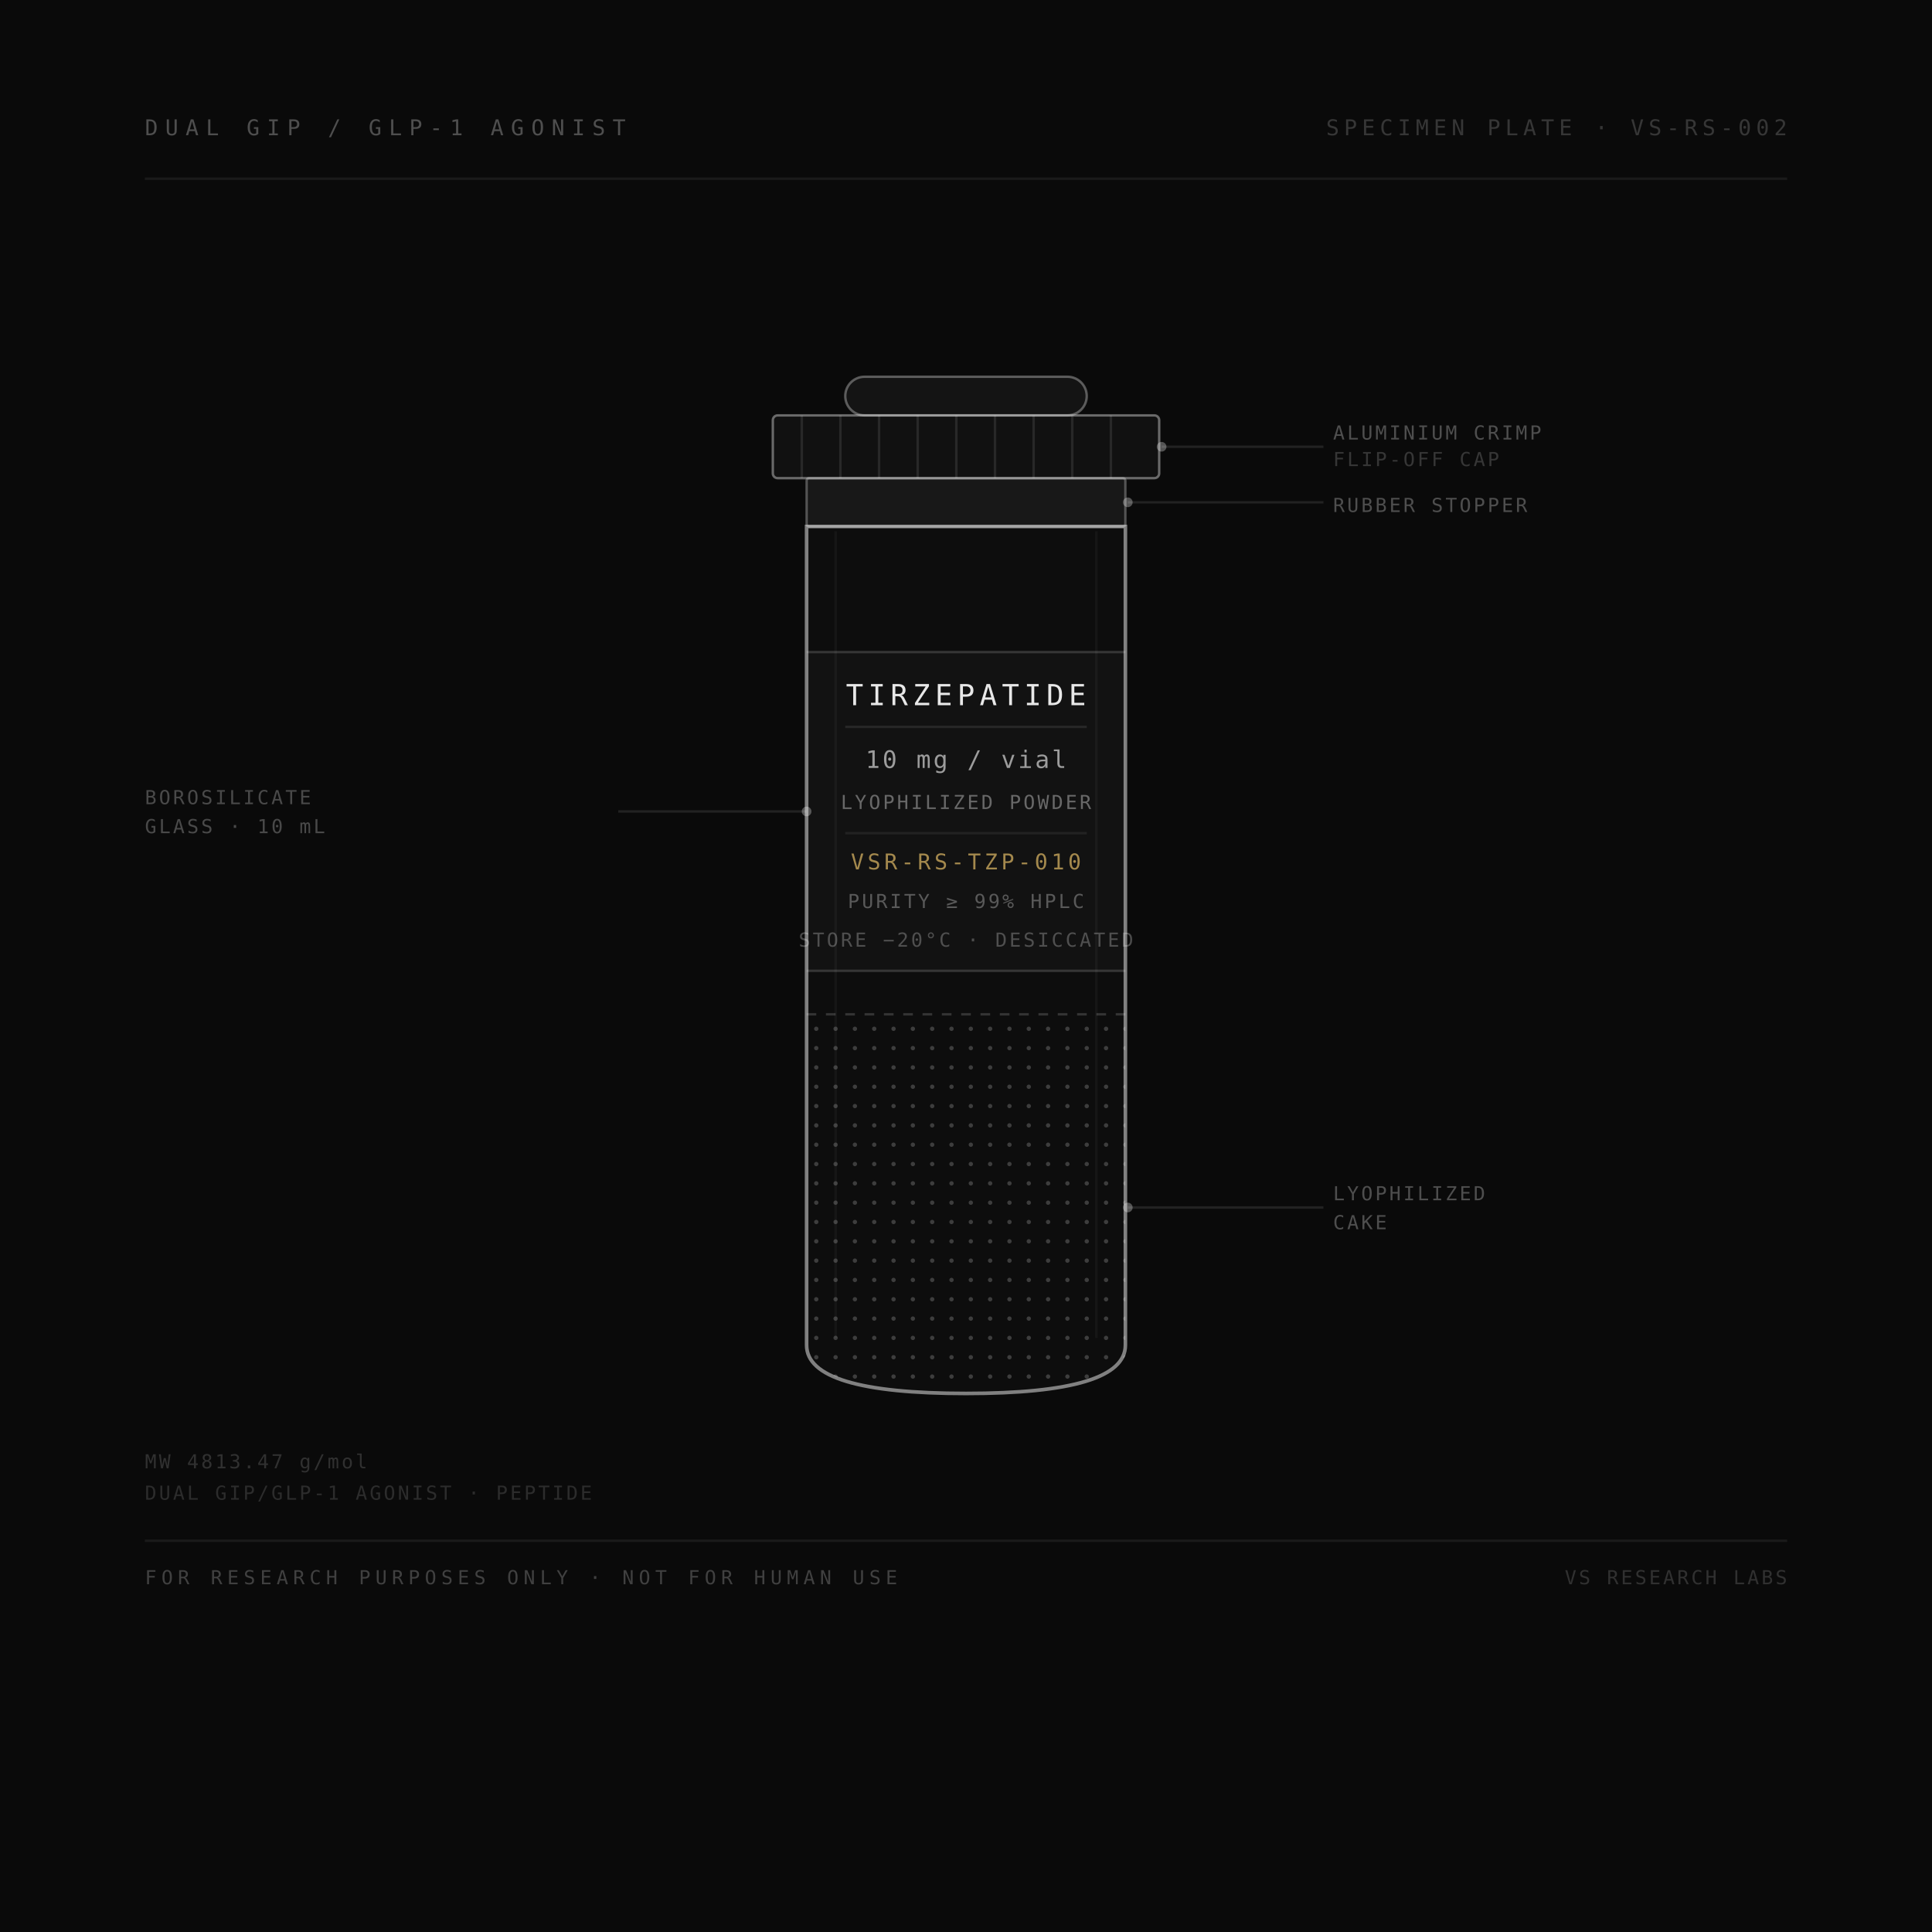
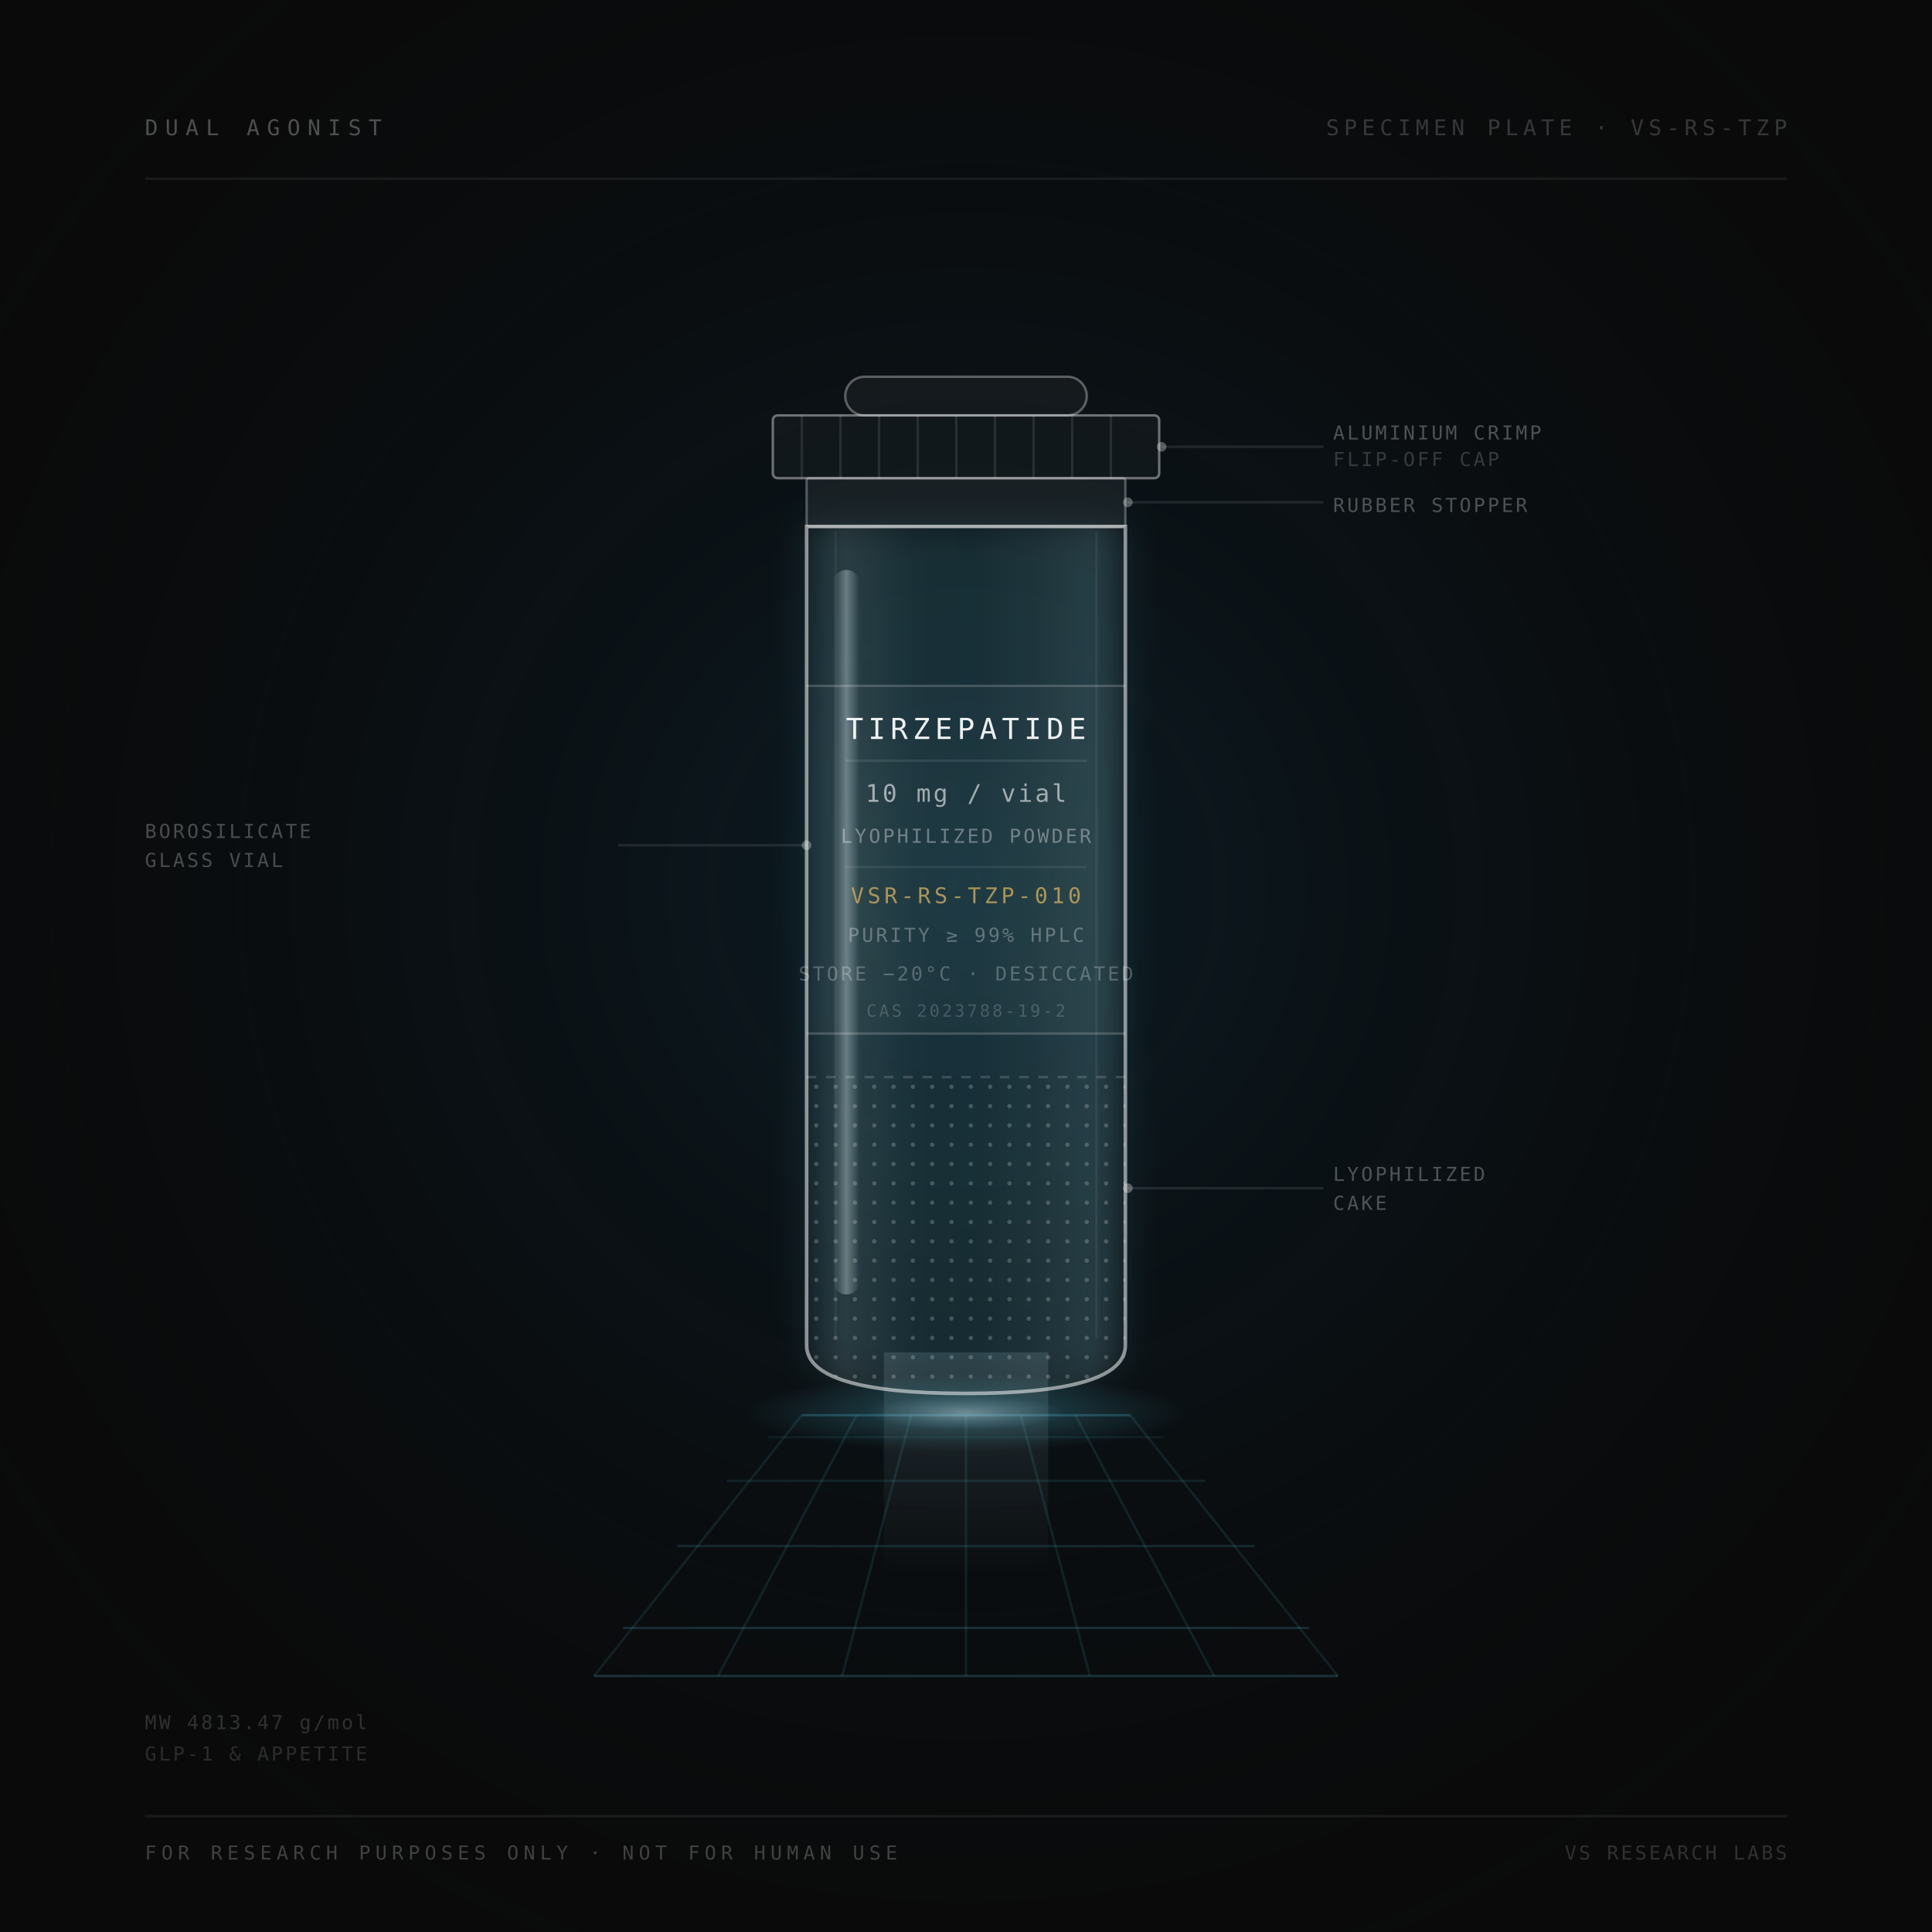
<svg xmlns="http://www.w3.org/2000/svg" viewBox="0 0 800 800">
  <defs>
    <pattern id="lyoDots" width="8" height="8" patternUnits="userSpaceOnUse">
      <circle cx="2" cy="2" r="0.9" fill="rgba(255,255,255,0.2)" />
    </pattern>
    <clipPath id="vialFill">
-       <path d="M333 420 L333 557 Q333 576 400 576 Q467 576 467 557 L467 420 Z" />
+       <path d="M333 446 L333 557 Q333 576 400 576 Q467 576 467 557 L467 446 Z" />
    </clipPath>
+     <radialGradient id="bgDepth" cx="0.5" cy="0.46" r="0.62">
+       <stop offset="0" stop-color="#0e2a38" stop-opacity="0.55" />
+       <stop offset="0.55" stop-color="#0a1822" stop-opacity="0.28" />
+       <stop offset="1" stop-color="#0a0a0a" stop-opacity="0" />
+     </radialGradient>
+     <radialGradient id="floorPool" cx="0.5" cy="0.5" r="0.5">
+       <stop offset="0" stop-color="#bfeffd" stop-opacity="0.5" />
+       <stop offset="0.45" stop-color="#5EDDF6" stop-opacity="0.16" />
+       <stop offset="1" stop-color="#5EDDF6" stop-opacity="0" />
+     </radialGradient>
+     <linearGradient id="glassBody" x1="0" y1="0" x2="1" y2="0">
+       <stop offset="0" stop-color="#ffffff" stop-opacity="0.02" />
+       <stop offset="0.12" stop-color="#ffffff" stop-opacity="0.085" />
+       <stop offset="0.34" stop-color="#ffffff" stop-opacity="0.015" />
+       <stop offset="0.52" stop-color="#ffffff" stop-opacity="0.008" />
+       <stop offset="0.72" stop-color="#ffffff" stop-opacity="0.04" />
+       <stop offset="0.9" stop-color="#cdeefb" stop-opacity="0.09" />
+       <stop offset="1" stop-color="#ffffff" stop-opacity="0.02" />
+     </linearGradient>
+     <linearGradient id="spec" x1="0" y1="0" x2="1" y2="0">
+       <stop offset="0" stop-color="#eafdff" stop-opacity="0" />
+       <stop offset="0.5" stop-color="#eafdff" stop-opacity="0.55" />
+       <stop offset="1" stop-color="#eafdff" stop-opacity="0" />
+     </linearGradient>
+     <linearGradient id="reflFade" x1="0" y1="0" x2="0" y2="1">
+       <stop offset="0" stop-color="#cdeefb" stop-opacity="0.13" />
+       <stop offset="1" stop-color="#cdeefb" stop-opacity="0" />
+     </linearGradient>
+     <filter id="vglow" x="-60%" y="-60%" width="220%" height="220%">
+       <feGaussianBlur stdDeviation="7" />
+     </filter>
  </defs>
  <rect width="800" height="800" fill="#0a0a0a" />
+   <rect width="800" height="800" fill="url(#bgDepth)" />
  <line x1="60" y1="74" x2="740" y2="74" stroke="rgba(255,255,255,0.07)" stroke-width="1" />
-   <text x="60" y="56" font-family="monospace" font-size="9" fill="rgba(255,255,255,0.28)" letter-spacing="3">DUAL GIP / GLP-1 AGONIST</text>
-   <text x="740" y="56" font-family="monospace" font-size="9" fill="rgba(255,255,255,0.18)" letter-spacing="2" text-anchor="end">SPECIMEN PLATE · VS-RS-002</text>
+   <text x="60" y="56" font-family="monospace" font-size="9" fill="rgba(255,255,255,0.28)" letter-spacing="3">DUAL AGONIST</text>
+   <text x="740" y="56" font-family="monospace" font-size="9" fill="rgba(255,255,255,0.18)" letter-spacing="2" text-anchor="end">SPECIMEN PLATE · VS-RS-TZP</text>
+   <g class="pad">
+     <line x1="332" y1="586" x2="468" y2="586" stroke="#5EDDF6" stroke-opacity="0.22" stroke-width="1" />
+     <line x1="332.0" y1="586" x2="246.0" y2="694" stroke="#5EDDF6" stroke-opacity="0.10" stroke-width="1" />
+     <line x1="354.7" y1="586" x2="297.3" y2="694" stroke="#5EDDF6" stroke-opacity="0.10" stroke-width="1" />
+     <line x1="377.3" y1="586" x2="348.7" y2="694" stroke="#5EDDF6" stroke-opacity="0.10" stroke-width="1" />
+     <line x1="400.0" y1="586" x2="400.0" y2="694" stroke="#5EDDF6" stroke-opacity="0.10" stroke-width="1" />
+     <line x1="422.7" y1="586" x2="451.3" y2="694" stroke="#5EDDF6" stroke-opacity="0.10" stroke-width="1" />
+     <line x1="445.3" y1="586" x2="502.7" y2="694" stroke="#5EDDF6" stroke-opacity="0.10" stroke-width="1" />
+     <line x1="468.0" y1="586" x2="554.0" y2="694" stroke="#5EDDF6" stroke-opacity="0.10" stroke-width="1" />
+     <line x1="318.2" y1="595.1" x2="481.8" y2="595.1" stroke="#5EDDF6" stroke-opacity="0.071" stroke-width="1" />
+     <line x1="301.0" y1="613.2" x2="499.0" y2="613.2" stroke="#5EDDF6" stroke-opacity="0.097" stroke-width="1" />
+     <line x1="280.4" y1="640.2" x2="519.6" y2="640.2" stroke="#5EDDF6" stroke-opacity="0.128" stroke-width="1" />
+     <line x1="258.0" y1="674.1" x2="542.0" y2="674.1" stroke="#5EDDF6" stroke-opacity="0.162" stroke-width="1" />
+     <line x1="246.0" y1="694.0" x2="554.0" y2="694.0" stroke="#5EDDF6" stroke-opacity="0.180" stroke-width="1" />
+   </g>
+   <path d="M334 218 L334 557 Q334 577 400 577 Q466 577 466 557 L466 218 Z" fill="#5EDDF6" opacity="0.12" filter="url(#vglow)" />
+   <ellipse cx="400" cy="585" rx="92" ry="16" fill="url(#floorPool)" />
+   <rect x="366" y="560" width="68" height="92" fill="url(#reflFade)" />
  <rect x="350" y="156" width="100" height="16" rx="8" fill="rgba(255,255,255,0.04)" stroke="rgba(255,255,255,0.32)" stroke-width="1" />
-   <rect x="320" y="172" width="160" height="26" rx="2" fill="rgba(255,255,255,0.03)" stroke="rgba(255,255,255,0.38)" stroke-width="1" />
+   <rect x="320" y="172" width="160" height="26" rx="2" fill="rgba(255,255,255,0.03)" stroke="rgba(255,255,255,0.4)" stroke-width="1" />
  <line x1="332" y1="172" x2="332" y2="198" stroke="rgba(255,255,255,0.1)" stroke-width="1" />
  <line x1="348" y1="172" x2="348" y2="198" stroke="rgba(255,255,255,0.1)" stroke-width="1" />
  <line x1="364" y1="172" x2="364" y2="198" stroke="rgba(255,255,255,0.1)" stroke-width="1" />
  <line x1="380" y1="172" x2="380" y2="198" stroke="rgba(255,255,255,0.1)" stroke-width="1" />
  <line x1="396" y1="172" x2="396" y2="198" stroke="rgba(255,255,255,0.1)" stroke-width="1" />
  <line x1="412" y1="172" x2="412" y2="198" stroke="rgba(255,255,255,0.1)" stroke-width="1" />
  <line x1="428" y1="172" x2="428" y2="198" stroke="rgba(255,255,255,0.1)" stroke-width="1" />
  <line x1="444" y1="172" x2="444" y2="198" stroke="rgba(255,255,255,0.1)" stroke-width="1" />
  <line x1="460" y1="172" x2="460" y2="198" stroke="rgba(255,255,255,0.1)" stroke-width="1" />
  <rect x="334" y="198" width="132" height="20" rx="1" fill="rgba(255,255,255,0.06)" stroke="rgba(255,255,255,0.28)" stroke-width="1" />
-   <path d="M334 218 L334 557 Q334 577 400 577 Q466 577 466 557 L466 218 Z" fill="rgba(255,255,255,0.015)" stroke="rgba(255,255,255,0.48)" stroke-width="1.5" />
-   <line x1="346" y1="220" x2="346" y2="554" stroke="rgba(255,255,255,0.04)" stroke-width="1" />
-   <line x1="454" y1="220" x2="454" y2="554" stroke="rgba(255,255,255,0.04)" stroke-width="1" />
-   <line x1="334" y1="420" x2="466" y2="420" stroke="rgba(255,255,255,0.16)" stroke-width="1" stroke-dasharray="4,4" />
-   <rect x="334" y="421" width="132" height="154" fill="url(#lyoDots)" clip-path="url(#vialFill)" />
-   <rect x="334" y="270" width="132" height="132" fill="rgba(255,255,255,0.02)" />
-   <line x1="334" y1="270" x2="466" y2="270" stroke="rgba(255,255,255,0.16)" stroke-width="1" />
-   <line x1="334" y1="402" x2="466" y2="402" stroke="rgba(255,255,255,0.16)" stroke-width="1" />
-   <text x="400" y="292" font-family="monospace" font-size="12" font-weight="500" fill="rgba(255,255,255,0.9)" letter-spacing="2" text-anchor="middle">TIRZEPATIDE</text>
-   <line x1="350" y1="301" x2="450" y2="301" stroke="rgba(255,255,255,0.09)" stroke-width="1" />
-   <text x="400" y="318" font-family="monospace" font-size="10" fill="rgba(255,255,255,0.58)" letter-spacing="1" text-anchor="middle">10 mg / vial</text>
-   <text x="400" y="335" font-family="monospace" font-size="8" fill="rgba(255,255,255,0.36)" letter-spacing="1" text-anchor="middle">LYOPHILIZED POWDER</text>
-   <line x1="350" y1="345" x2="450" y2="345" stroke="rgba(255,255,255,0.07)" stroke-width="1" />
-   <text x="400" y="360" font-family="monospace" font-size="9" fill="#C4A35A" letter-spacing="1.5" text-anchor="middle" opacity="0.82">VSR-RS-TZP-010</text>
-   <text x="400" y="376" font-family="monospace" font-size="8" fill="rgba(255,255,255,0.3)" letter-spacing="1" text-anchor="middle">PURITY ≥ 99% HPLC</text>
-   <text x="400" y="392" font-family="monospace" font-size="8" fill="rgba(255,255,255,0.26)" letter-spacing="1" text-anchor="middle">STORE −20°C · DESICCATED</text>
+   <path d="M334 218 L334 557 Q334 577 400 577 Q466 577 466 557 L466 218 Z" fill="url(#glassBody)" stroke="rgba(255,255,255,0.52)" stroke-width="1.5" />
+   <rect x="345" y="236" width="11" height="300" rx="5.5" fill="url(#spec)" opacity="0.6" />
+   <line x1="346" y1="220" x2="346" y2="554" stroke="rgba(255,255,255,0.05)" stroke-width="1" />
+   <line x1="454" y1="220" x2="454" y2="554" stroke="rgba(255,255,255,0.06)" stroke-width="1" />
+   <line x1="334" y1="446" x2="466" y2="446" stroke="rgba(255,255,255,0.16)" stroke-width="1" stroke-dasharray="4,4" />
+   <rect x="334" y="447" width="132" height="128" fill="url(#lyoDots)" clip-path="url(#vialFill)" />
+   <rect x="334" y="284" width="132" height="144" fill="rgba(255,255,255,0.025)" />
+   <line x1="334" y1="284" x2="466" y2="284" stroke="rgba(255,255,255,0.18)" stroke-width="1" />
+   <line x1="334" y1="428" x2="466" y2="428" stroke="rgba(255,255,255,0.18)" stroke-width="1" />
+   <text x="400" y="306" font-family="monospace" font-size="12" font-weight="500" fill="rgba(255,255,255,0.92)" letter-spacing="2" text-anchor="middle">TIRZEPATIDE</text>
+   <line x1="350" y1="315" x2="450" y2="315" stroke="rgba(255,255,255,0.09)" stroke-width="1" />
+   <text x="400" y="332" font-family="monospace" font-size="10" fill="rgba(255,255,255,0.58)" letter-spacing="1" text-anchor="middle">10 mg / vial</text>
+   <text x="400" y="349" font-family="monospace" font-size="8" fill="rgba(255,255,255,0.36)" letter-spacing="1" text-anchor="middle">LYOPHILIZED POWDER</text>
+   <line x1="350" y1="359" x2="450" y2="359" stroke="rgba(255,255,255,0.07)" stroke-width="1" />
+   <text x="400" y="374" font-family="monospace" font-size="9" fill="#C4A35A" letter-spacing="1.5" text-anchor="middle" opacity="0.85">VSR-RS-TZP-010</text>
+   <text x="400" y="390" font-family="monospace" font-size="8" fill="rgba(255,255,255,0.3)" letter-spacing="1" text-anchor="middle">PURITY ≥ 99% HPLC</text>
+   <text x="400" y="406" font-family="monospace" font-size="8" fill="rgba(255,255,255,0.26)" letter-spacing="1" text-anchor="middle">STORE −20°C · DESICCATED</text>
+   <text x="400" y="421" font-family="monospace" font-size="7" fill="rgba(255,255,255,0.18)" letter-spacing="1" text-anchor="middle">CAS 2023788-19-2</text>
  <line x1="481" y1="185" x2="548" y2="185" stroke="rgba(255,255,255,0.1)" stroke-width="1" />
  <circle cx="481" cy="185" r="2" fill="rgba(255,255,255,0.3)" />
  <text x="552" y="182" font-family="monospace" font-size="8" fill="rgba(255,255,255,0.28)" letter-spacing="1">ALUMINIUM CRIMP</text>
  <text x="552" y="193" font-family="monospace" font-size="8" fill="rgba(255,255,255,0.18)" letter-spacing="1">FLIP-OFF CAP</text>
  <line x1="467" y1="208" x2="548" y2="208" stroke="rgba(255,255,255,0.1)" stroke-width="1" />
  <circle cx="467" cy="208" r="2" fill="rgba(255,255,255,0.3)" />
  <text x="552" y="212" font-family="monospace" font-size="8" fill="rgba(255,255,255,0.28)" letter-spacing="1">RUBBER STOPPER</text>
-   <line x1="467" y1="500" x2="548" y2="500" stroke="rgba(255,255,255,0.1)" stroke-width="1" />
-   <circle cx="467" cy="500" r="2" fill="rgba(255,255,255,0.3)" />
-   <text x="552" y="497" font-family="monospace" font-size="8" fill="rgba(255,255,255,0.28)" letter-spacing="1">LYOPHILIZED</text>
-   <text x="552" y="509" font-family="monospace" font-size="8" fill="rgba(255,255,255,0.28)" letter-spacing="1">CAKE</text>
-   <line x1="334" y1="336" x2="256" y2="336" stroke="rgba(255,255,255,0.1)" stroke-width="1" />
-   <circle cx="334" cy="336" r="2" fill="rgba(255,255,255,0.3)" />
-   <text x="60" y="333" font-family="monospace" font-size="8" fill="rgba(255,255,255,0.26)" letter-spacing="1">BOROSILICATE</text>
-   <text x="60" y="345" font-family="monospace" font-size="8" fill="rgba(255,255,255,0.26)" letter-spacing="1">GLASS · 10 mL</text>
-   <text x="60" y="608" font-family="monospace" font-size="8" fill="rgba(255,255,255,0.16)" letter-spacing="1">MW 4813.47 g/mol</text>
-   <text x="60" y="621" font-family="monospace" font-size="8" fill="rgba(255,255,255,0.14)" letter-spacing="1">DUAL GIP/GLP-1 AGONIST · PEPTIDE</text>
-   <line x1="60" y1="638" x2="740" y2="638" stroke="rgba(255,255,255,0.07)" stroke-width="1" />
-   <text x="60" y="656" font-family="monospace" font-size="8" fill="rgba(255,255,255,0.22)" letter-spacing="2">FOR RESEARCH PURPOSES ONLY · NOT FOR HUMAN USE</text>
-   <text x="740" y="656" font-family="monospace" font-size="8" fill="rgba(255,255,255,0.16)" letter-spacing="1" text-anchor="end">VS RESEARCH LABS</text>
+   <line x1="467" y1="492" x2="548" y2="492" stroke="rgba(255,255,255,0.1)" stroke-width="1" />
+   <circle cx="467" cy="492" r="2" fill="rgba(255,255,255,0.3)" />
+   <text x="552" y="489" font-family="monospace" font-size="8" fill="rgba(255,255,255,0.28)" letter-spacing="1">LYOPHILIZED</text>
+   <text x="552" y="501" font-family="monospace" font-size="8" fill="rgba(255,255,255,0.28)" letter-spacing="1">CAKE</text>
+   <line x1="334" y1="350" x2="256" y2="350" stroke="rgba(255,255,255,0.1)" stroke-width="1" />
+   <circle cx="334" cy="350" r="2" fill="rgba(255,255,255,0.3)" />
+   <text x="60" y="347" font-family="monospace" font-size="8" fill="rgba(255,255,255,0.26)" letter-spacing="1">BOROSILICATE</text>
+   <text x="60" y="359" font-family="monospace" font-size="8" fill="rgba(255,255,255,0.26)" letter-spacing="1">GLASS VIAL</text>
+   <text x="60" y="716" font-family="monospace" font-size="8" fill="rgba(255,255,255,0.16)" letter-spacing="1">MW 4813.47 g/mol</text>
+   <text x="60" y="729" font-family="monospace" font-size="8" fill="rgba(255,255,255,0.14)" letter-spacing="1">GLP-1 &amp; APPETITE</text>
+   <line x1="60" y1="752" x2="740" y2="752" stroke="rgba(255,255,255,0.07)" stroke-width="1" />
+   <text x="60" y="770" font-family="monospace" font-size="8" fill="rgba(255,255,255,0.22)" letter-spacing="2">FOR RESEARCH PURPOSES ONLY · NOT FOR HUMAN USE</text>
+   <text x="740" y="770" font-family="monospace" font-size="8" fill="rgba(255,255,255,0.16)" letter-spacing="1" text-anchor="end">VS RESEARCH LABS</text>
</svg>
